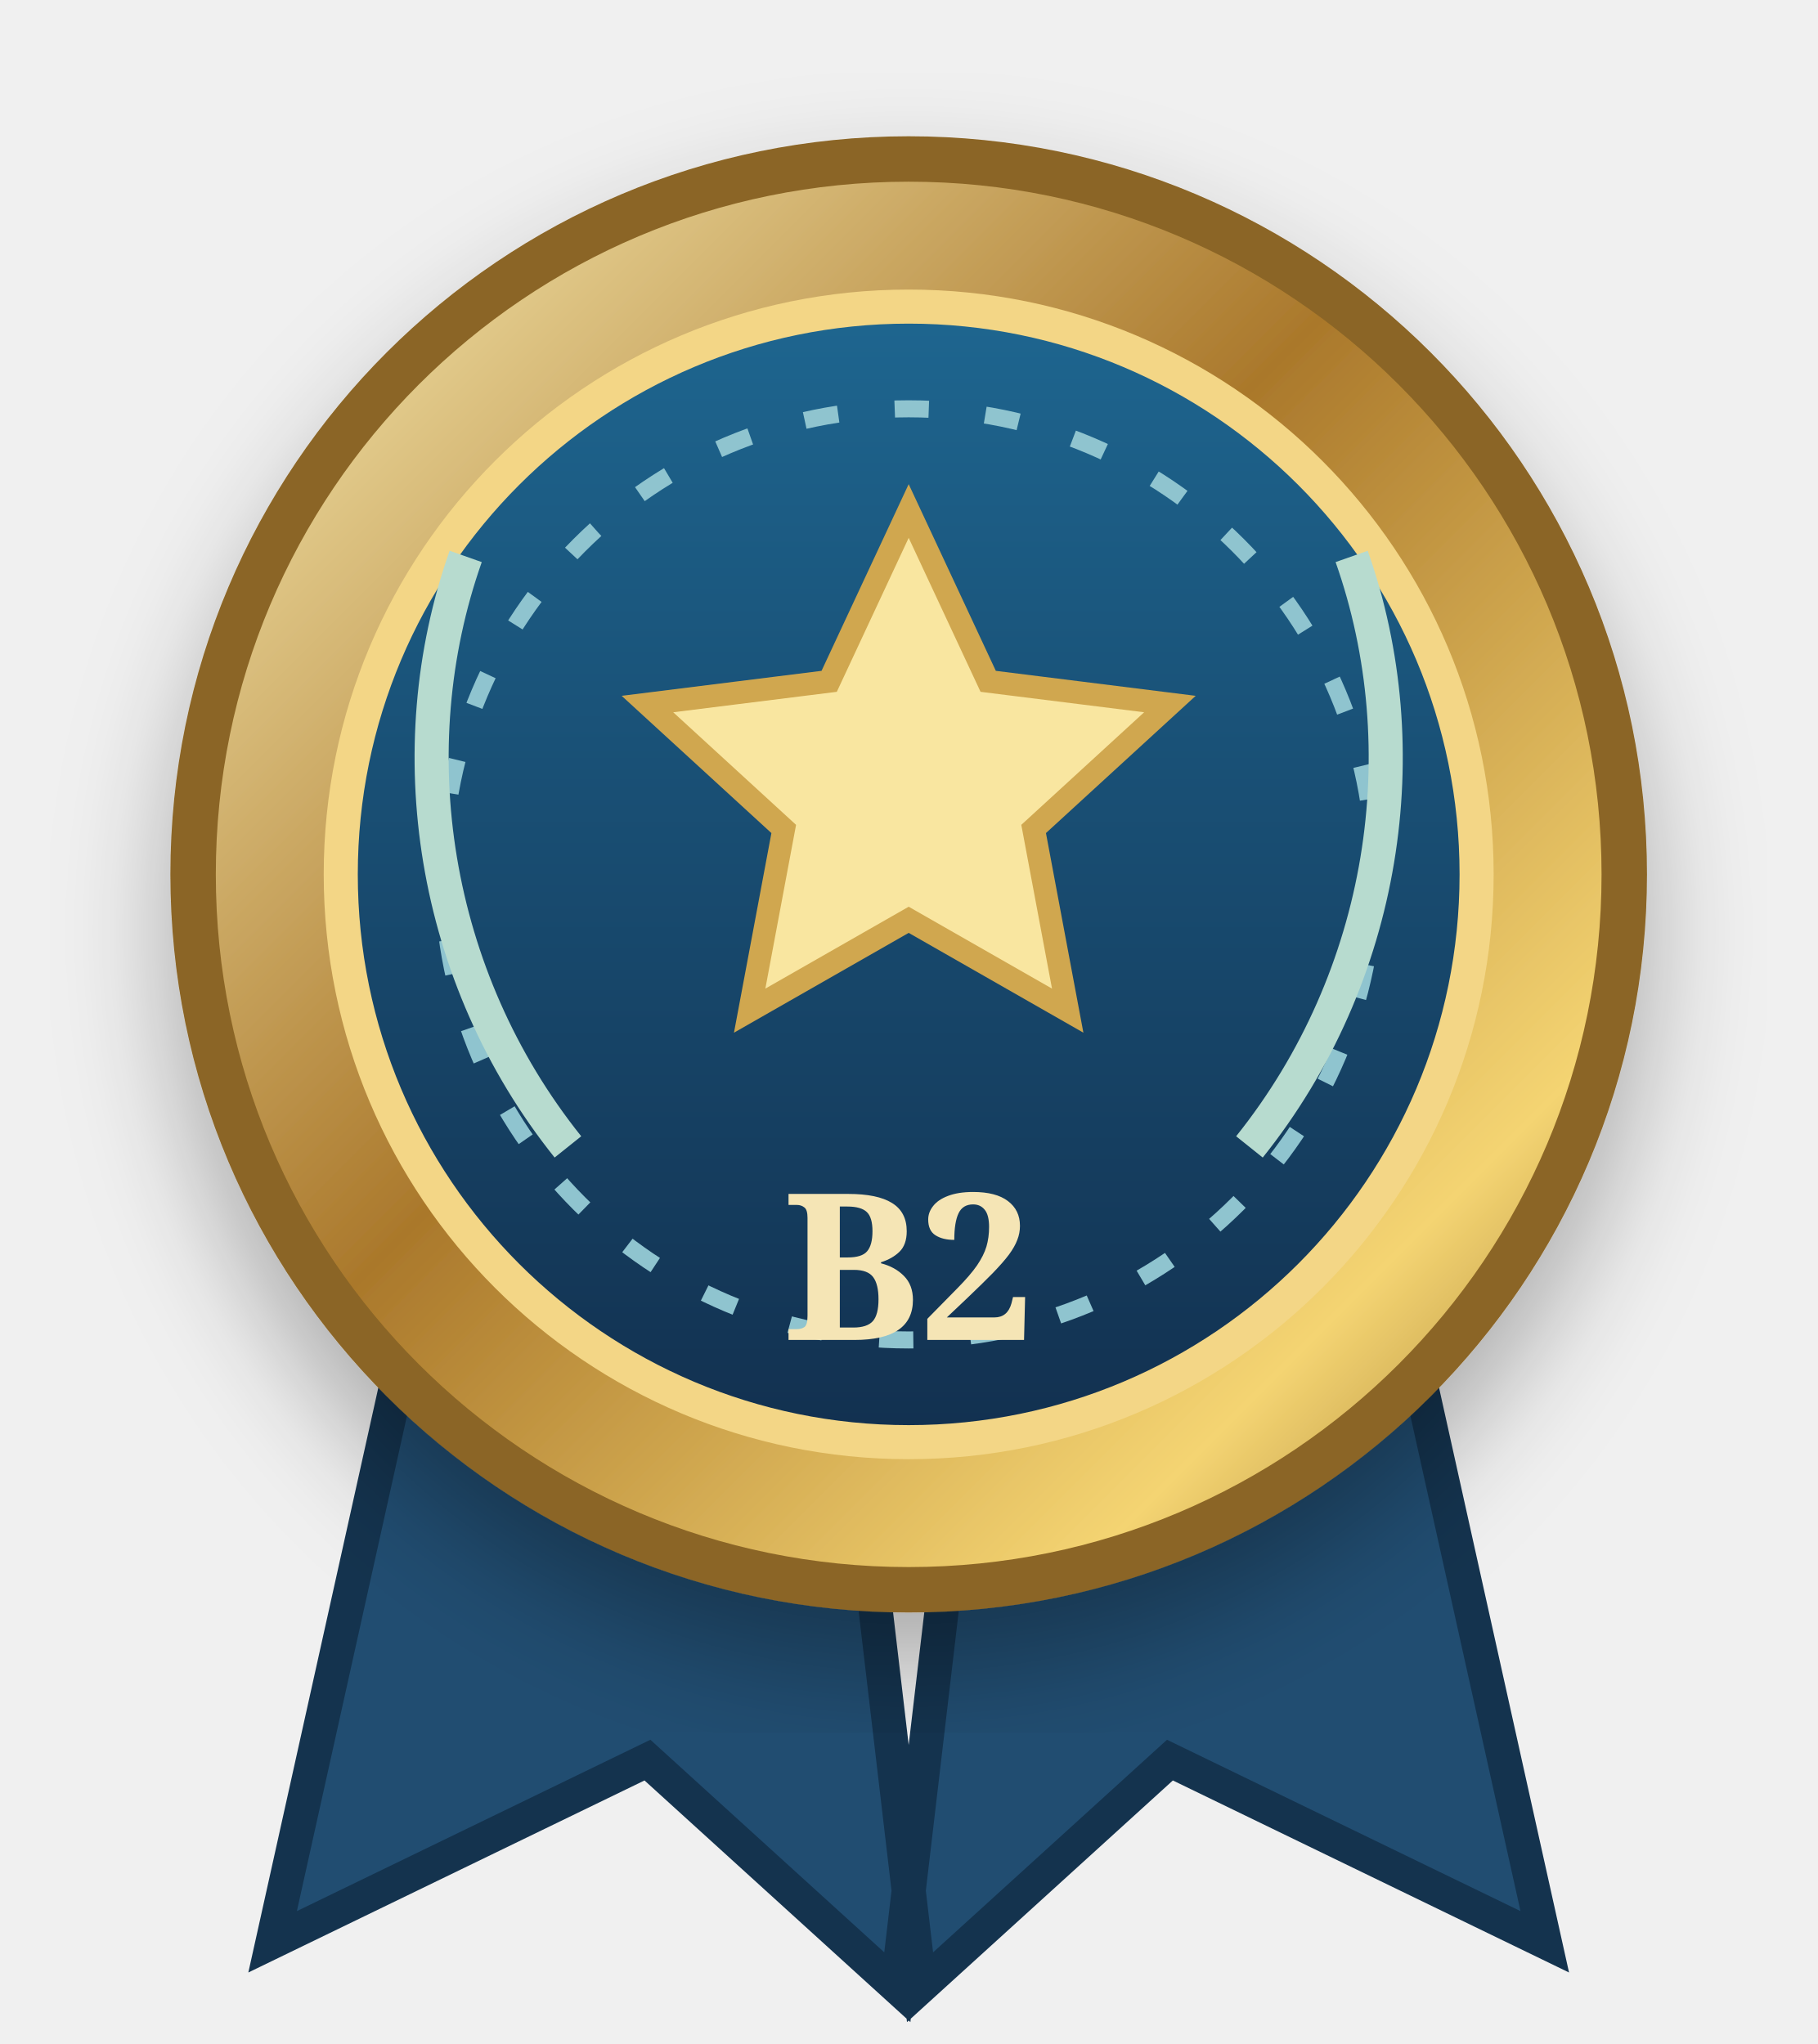
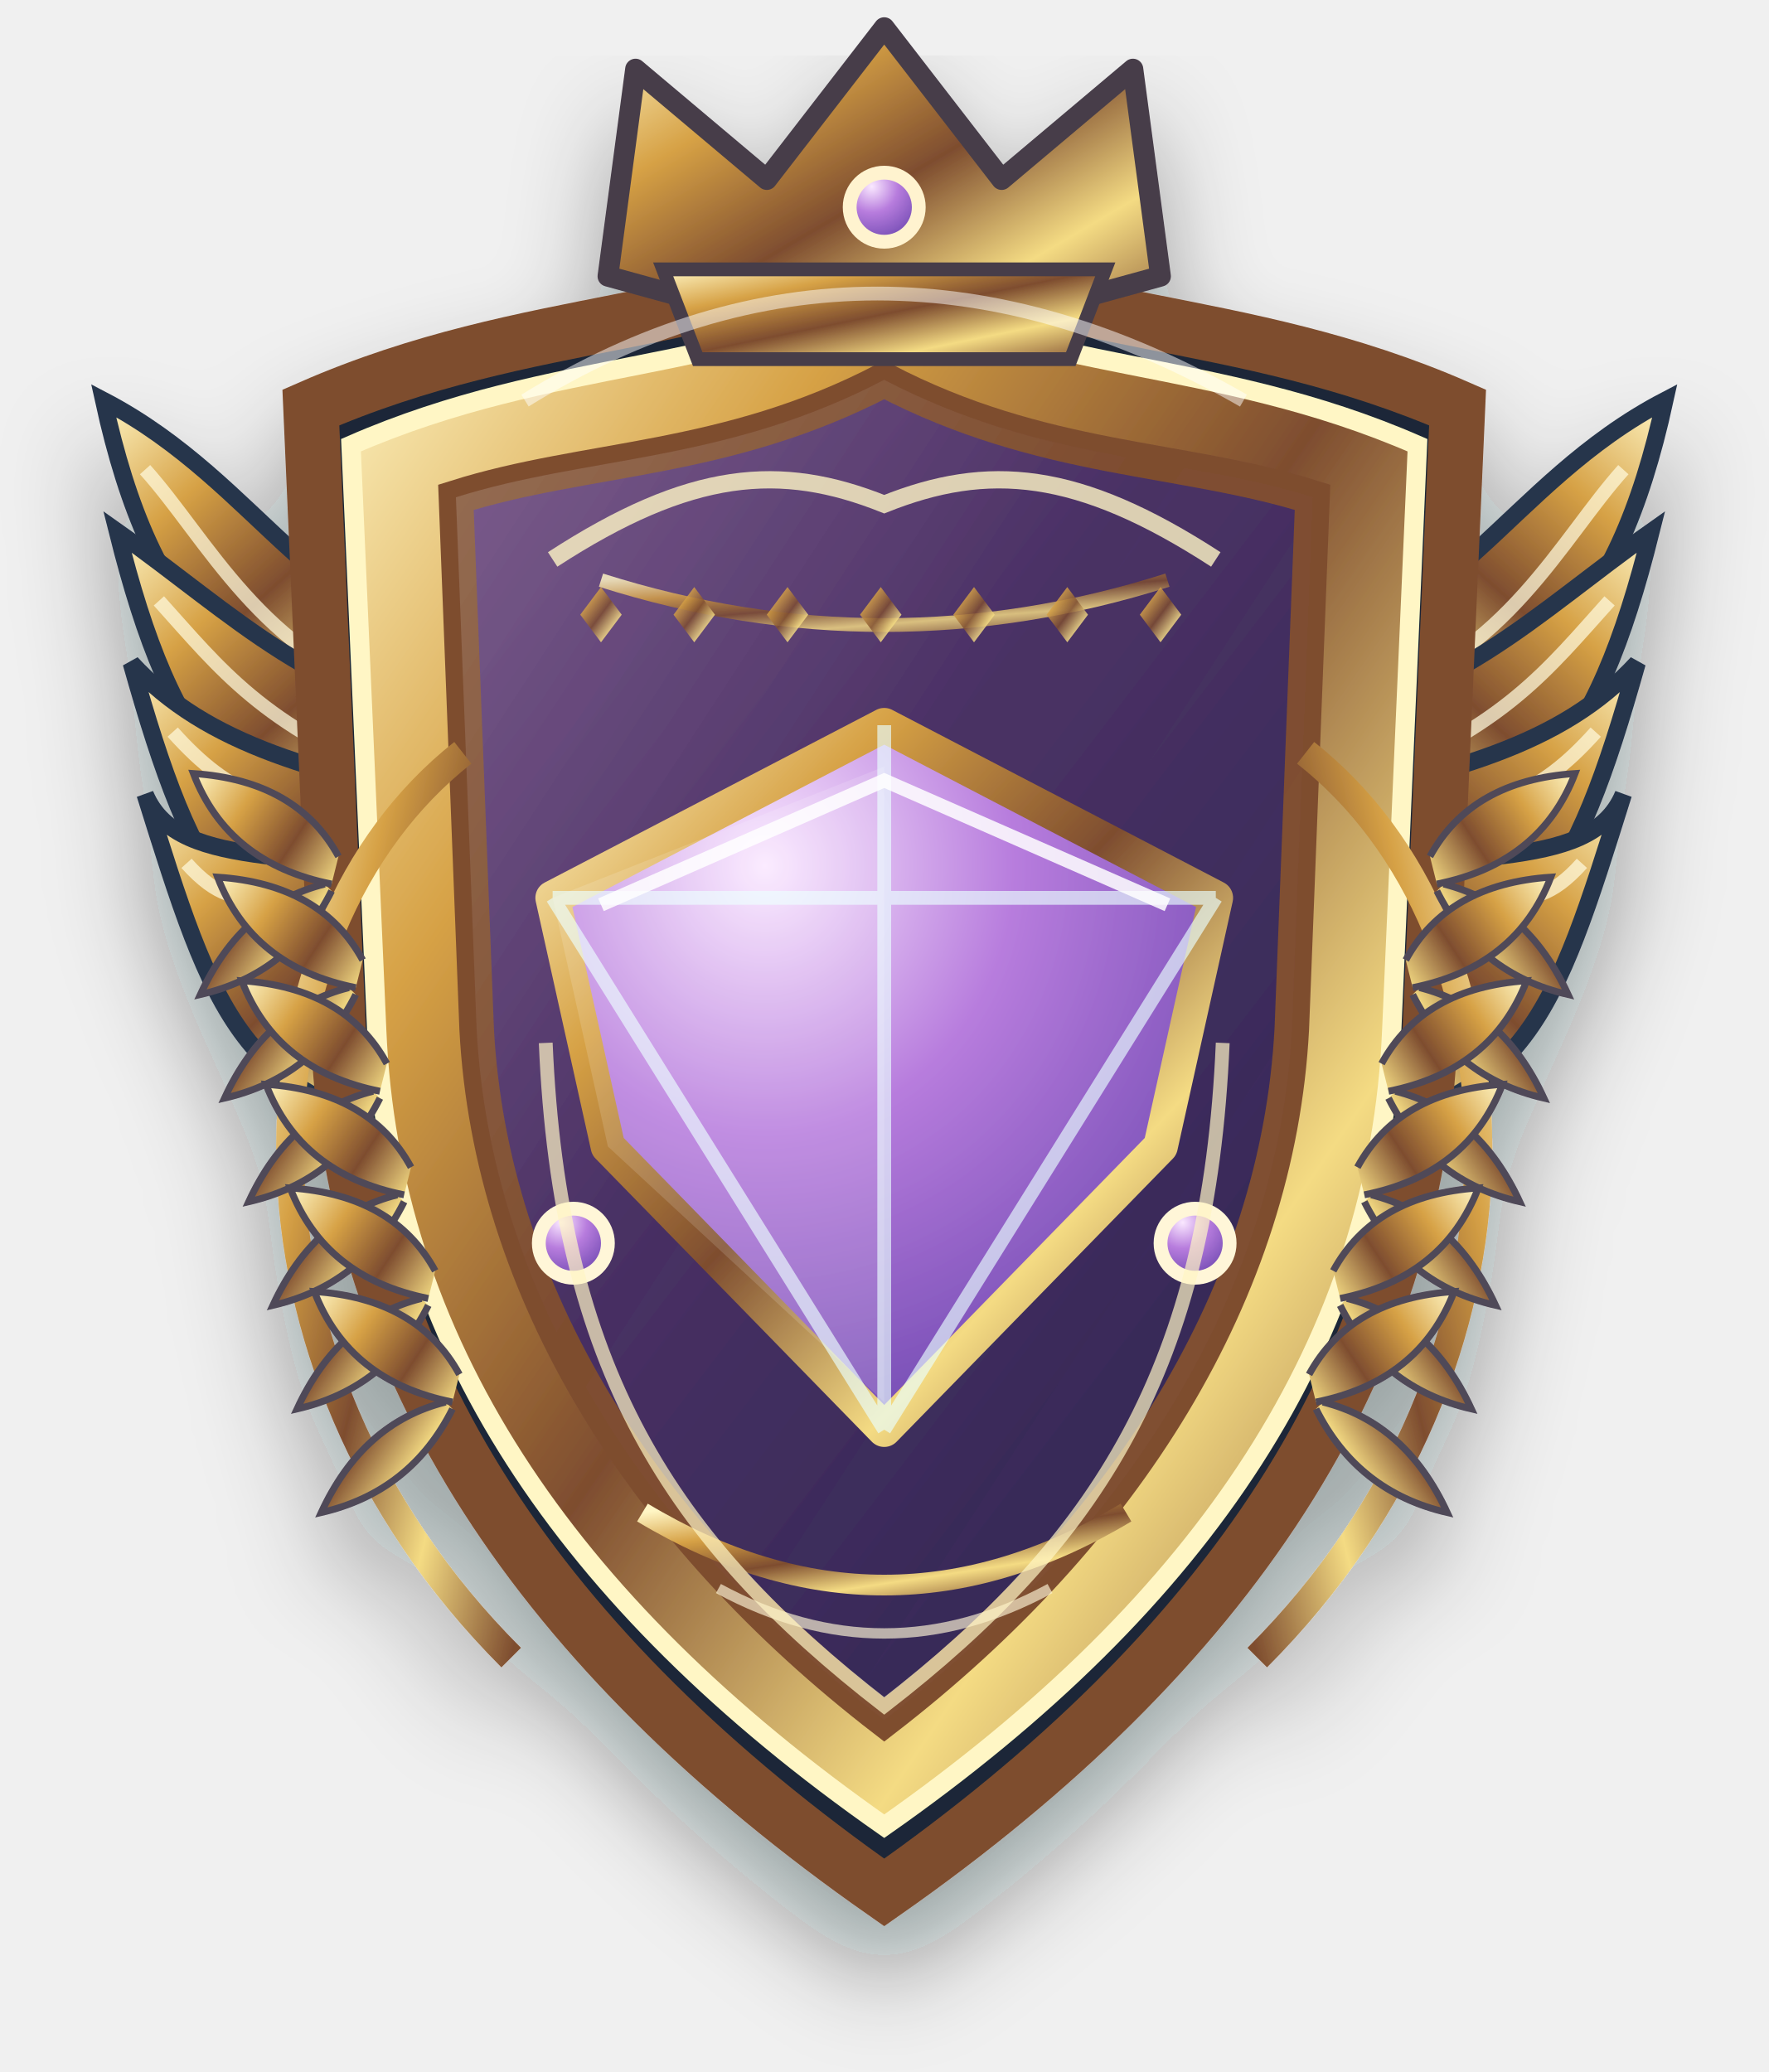
- <svg xmlns="http://www.w3.org/2000/svg" viewBox="0 0 160 180" role="img" aria-labelledby="title">
+ <svg xmlns="http://www.w3.org/2000/svg" viewBox="0 0 256 300" role="img" aria-labelledby="title">
  <defs>
-     <linearGradient id="rim" x2="1" y2="1">
-       <stop stop-color="#fff5bd" />
-       <stop offset=".45" stop-color="#aa782b" />
-       <stop offset=".8" stop-color="#f4d472" />
-       <stop offset="1" stop-color="#87601f" />
+     <linearGradient id="metal" x1="0" y1="0" x2="1" y2="1">
+       <stop stop-color="#fff6c5" />
+       <stop offset=".25" stop-color="#d6a145" />
+       <stop offset=".5" stop-color="#7e4d2f" />
+       <stop offset=".74" stop-color="#f4db83" />
+       <stop offset="1" stop-color="#7e4d2f" />
    </linearGradient>
-     <linearGradient id="blue" x2="0" y2="1">
-       <stop stop-color="#1e6690" />
-       <stop offset="1" stop-color="#12304f" />
+     <linearGradient id="enamel" x1="0" y1="0" x2=".85" y2="1">
+       <stop stop-color="#613b75" />
+       <stop offset="1" stop-color="#2c234f" />
    </linearGradient>
-     <filter id="shadow">
-       <feDropShadow dx="0" dy="5" stdDeviation="5" flood-opacity=".29" />
+     <radialGradient id="gem" cx=".32" cy=".2" r=".88">
+       <stop stop-color="#fae8ff" />
+       <stop offset=".43" stop-color="#b77cdd" />
+       <stop offset="1" stop-color="#6b46ae" />
+     </radialGradient>
+     <linearGradient id="flash" x1="0" y1="0" x2="1" y2="1">
+       <stop stop-color="#fff" stop-opacity=".7" />
+       <stop offset=".42" stop-color="#fff" stop-opacity="0" />
+       <stop offset="1" stop-color="#fff" stop-opacity=".1" />
+     </linearGradient>
+     <filter id="shadow" x="-35%" y="-30%" width="170%" height="170%">
+       <feDropShadow dx="0" dy="8" stdDeviation="7" flood-color="#071823" flood-opacity=".36" />
+     </filter>
+     <filter id="glow" x="-50%" y="-50%" width="200%" height="200%">
+       <feGaussianBlur stdDeviation="10" />
    </filter>
  </defs>
-   <path d="M38 108 24 171l33-16 22 20 8-68M122 108l14 63-33-16-22 20-8-68" fill="#214d71" stroke="#14334e" stroke-width="3" />
-   <path d="M35 108c-12-12-17-29-15-46M125 108c12-12 17-29 15-46" fill="none" stroke="#d9b85d" stroke-width="4" stroke-linecap="round" />
-   <circle cx="80" cy="77" r="63" fill="url(#rim)" stroke="#8b6525" stroke-width="4" filter="url(#shadow)" />
-   <circle cx="80" cy="77" r="50" fill="url(#blue)" stroke="#f3d686" stroke-width="3" />
-   <circle cx="80" cy="77" r="41" fill="none" stroke="#8fc4cf" stroke-width="1.5" stroke-dasharray="3 5" />
-   <path d="M50 101c-12-15-15-35-9-52M110 101c12-15 15-35 9-52" fill="none" stroke="#b7dbcf" stroke-width="3" />
-   <path d="m80 45 7 15 16 2-12 11 3 16-14-8-14 8 3-16-12-11 16-2z" fill="#f9e6a0" stroke="#d0a74f" stroke-width="2" />
-   <text x="80" y="118" text-anchor="middle" fill="#f5e5b5" font-family="Georgia,serif" font-weight="bold" font-size="18">B2</text>
+   <g filter="url(#shadow)">
+     <g id="left-wing">
+       <path d="M70 93C46 92 38 70 15 58C22 90 35 103 64 107Z" fill="url(#metal)" stroke="#26354c" stroke-width="2.5" />
+       <path d="M58 101C38 95 30 78 21 68" fill="none" stroke="#fff9dd" stroke-opacity=".73" stroke-width="2" />
+       <path d="M70 105C46 102 34 89 17 77C25 109 35 122 64 126Z" fill="url(#metal)" stroke="#26354c" stroke-width="2.5" />
+       <path d="M58 113C38 105 32 97 23 87" fill="none" stroke="#fff9dd" stroke-opacity=".73" stroke-width="2" />
+       <path d="M70 117C46 112 30 108 19 96C28 128 35 141 64 145Z" fill="url(#metal)" stroke="#26354c" stroke-width="2.5" />
+       <path d="M58 125C38 115 34 116 25 106" fill="none" stroke="#fff9dd" stroke-opacity=".73" stroke-width="2" />
+       <path d="M70 129C46 122 26 127 21 115C31 147 35 160 64 164Z" fill="url(#metal)" stroke="#26354c" stroke-width="2.5" />
+       <path d="M58 137C38 125 36 135 27 125" fill="none" stroke="#fff9dd" stroke-opacity=".73" stroke-width="2" />
+     </g>
+     <use href="#left-wing" transform="translate(256 0) scale(-1 1)" />
+     <path d="M128 34C151 48 179 45 211 59L207 150C205 198 178 239 128 274C78 239 51 198 49 150L45 59C77 45 105 48 128 34Z" fill="#1b2837" stroke="#7e4d2f" stroke-width="8" />
+     <path d="M128 34C151 48 179 45 211 59L207 150C205 198 178 239 128 274C78 239 51 198 49 150L45 59C77 45 105 48 128 34Z" fill="url(#metal)" stroke="#fff6c5" stroke-width="3" transform="translate(128 137) scale(.93) translate(-128 -137)" />
+     <path d="M128 55C151 67 171 66 190 72L187 149C185 187 163 222 128 249C93 222 71 187 69 149L66 72C85 66 105 67 128 55Z" fill="url(#enamel)" stroke="#7e4d2f" stroke-width="5" />
+     <path d="M128 55C151 67 171 66 190 72L187 149C185 187 163 222 128 249C93 222 71 187 69 149L66 72C85 66 105 67 128 55Z" fill="url(#flash)" opacity=".26" />
+     <path d="M80 81C100 68 113 67 128 73C143 67 156 68 176 81" fill="none" stroke="#fff6c5" stroke-width="2.5" opacity=".8" />
+     <g id="left-laurel">
+       <path d="M67 109C34 135 31 197 74 240" fill="none" stroke="url(#metal)" stroke-width="4" />
+       <path d="M48 128q-15-3-20-16q15 1 21 12M48 129q-6 12-19 15q6-13 18-16" fill="url(#metal)" stroke="#4f4a58" stroke-width="1" />
+       <path d="M51.5 143q-15-3-20-16q15 1 21 12M51.5 144q-6 12-19 15q6-13 18-16" fill="url(#metal)" stroke="#4f4a58" stroke-width="1" />
+       <path d="M55 158q-15-3-20-16q15 1 21 12M55 159q-6 12-19 15q6-13 18-16" fill="url(#metal)" stroke="#4f4a58" stroke-width="1" />
+       <path d="M58.5 173q-15-3-20-16q15 1 21 12M58.5 174q-6 12-19 15q6-13 18-16" fill="url(#metal)" stroke="#4f4a58" stroke-width="1" />
+       <path d="M62 188q-15-3-20-16q15 1 21 12M62 189q-6 12-19 15q6-13 18-16" fill="url(#metal)" stroke="#4f4a58" stroke-width="1" />
+       <path d="M65.5 203q-15-3-20-16q15 1 21 12M65.5 204q-6 12-19 15q6-13 18-16" fill="url(#metal)" stroke="#4f4a58" stroke-width="1" />
+     </g>
+     <use href="#left-laurel" transform="translate(256 0) scale(-1 1)" />
+     <path d="M87 84q41 13 82 0" fill="none" stroke="url(#metal)" stroke-width="2" opacity=".83" />
+     <path d="m87 85 3 4-3 4-3-4Z" fill="url(#metal)" opacity=".82" />
+     <path d="m100.5 85 3 4-3 4-3-4Z" fill="url(#metal)" opacity=".82" />
+     <path d="m114 85 3 4-3 4-3-4Z" fill="url(#metal)" opacity=".82" />
+     <path d="m127.5 85 3 4-3 4-3-4Z" fill="url(#metal)" opacity=".82" />
+     <path d="m141 85 3 4-3 4-3-4Z" fill="url(#metal)" opacity=".82" />
+     <path d="m154.5 85 3 4-3 4-3-4Z" fill="url(#metal)" opacity=".82" />
+     <path d="m168 85 3 4-3 4-3-4Z" fill="url(#metal)" opacity=".82" />
+     <path d="M93 219q35 21 70 0" fill="none" stroke="url(#metal)" stroke-width="3" />
+     <path d="M104 230q24 13 48 0" fill="none" stroke="#fff6d5" stroke-opacity=".66" stroke-width="1.5" />
+     <path d="M128 105 176 130 168 166 128 207 88 166 80 130Z" fill="url(#gem)" stroke="url(#metal)" stroke-width="5" stroke-linejoin="round" />
+     <path d="M80 130h96M128 105v102M80 130l48 77M176 130l-48 77" fill="none" stroke="#e9ffff" stroke-opacity=".65" stroke-width="2" />
+     <path d="M128 111 128 203 88 166 80 130Z" fill="#fff" opacity=".14" />
+     <path d="M87 131 128 113 169 131" fill="none" stroke="#fff" stroke-opacity=".85" stroke-width="2" />
+     <circle cx="83" cy="180" r="5" fill="url(#gem)" stroke="#fff6d8" stroke-width="2" />
+     <circle cx="173" cy="180" r="5" fill="url(#gem)" stroke="#fff6d8" stroke-width="2" />
+     <path d="M79 151c2 47 18 72 49 96 31-24 47-49 49-96" fill="none" stroke="#fff6c5" stroke-opacity=".7" stroke-width="2" />
+     <path d="M88 40 92 10l19 16 17-22 17 22 19-16 4 30L128 51Z" fill="url(#metal)" stroke="#473e49" stroke-width="3" stroke-linejoin="round" />
+     <path d="M96 39h64l-5 13h-54Z" fill="url(#metal)" stroke="#473e49" stroke-width="2" />
+     <circle cx="128" cy="30" r="5" fill="url(#gem)" stroke="#fff3cf" stroke-width="2" />
+   </g>
+   <path d="M76 58q50-31 104 0" fill="none" stroke="#fff" stroke-opacity=".5" stroke-width="2" />
</svg>
